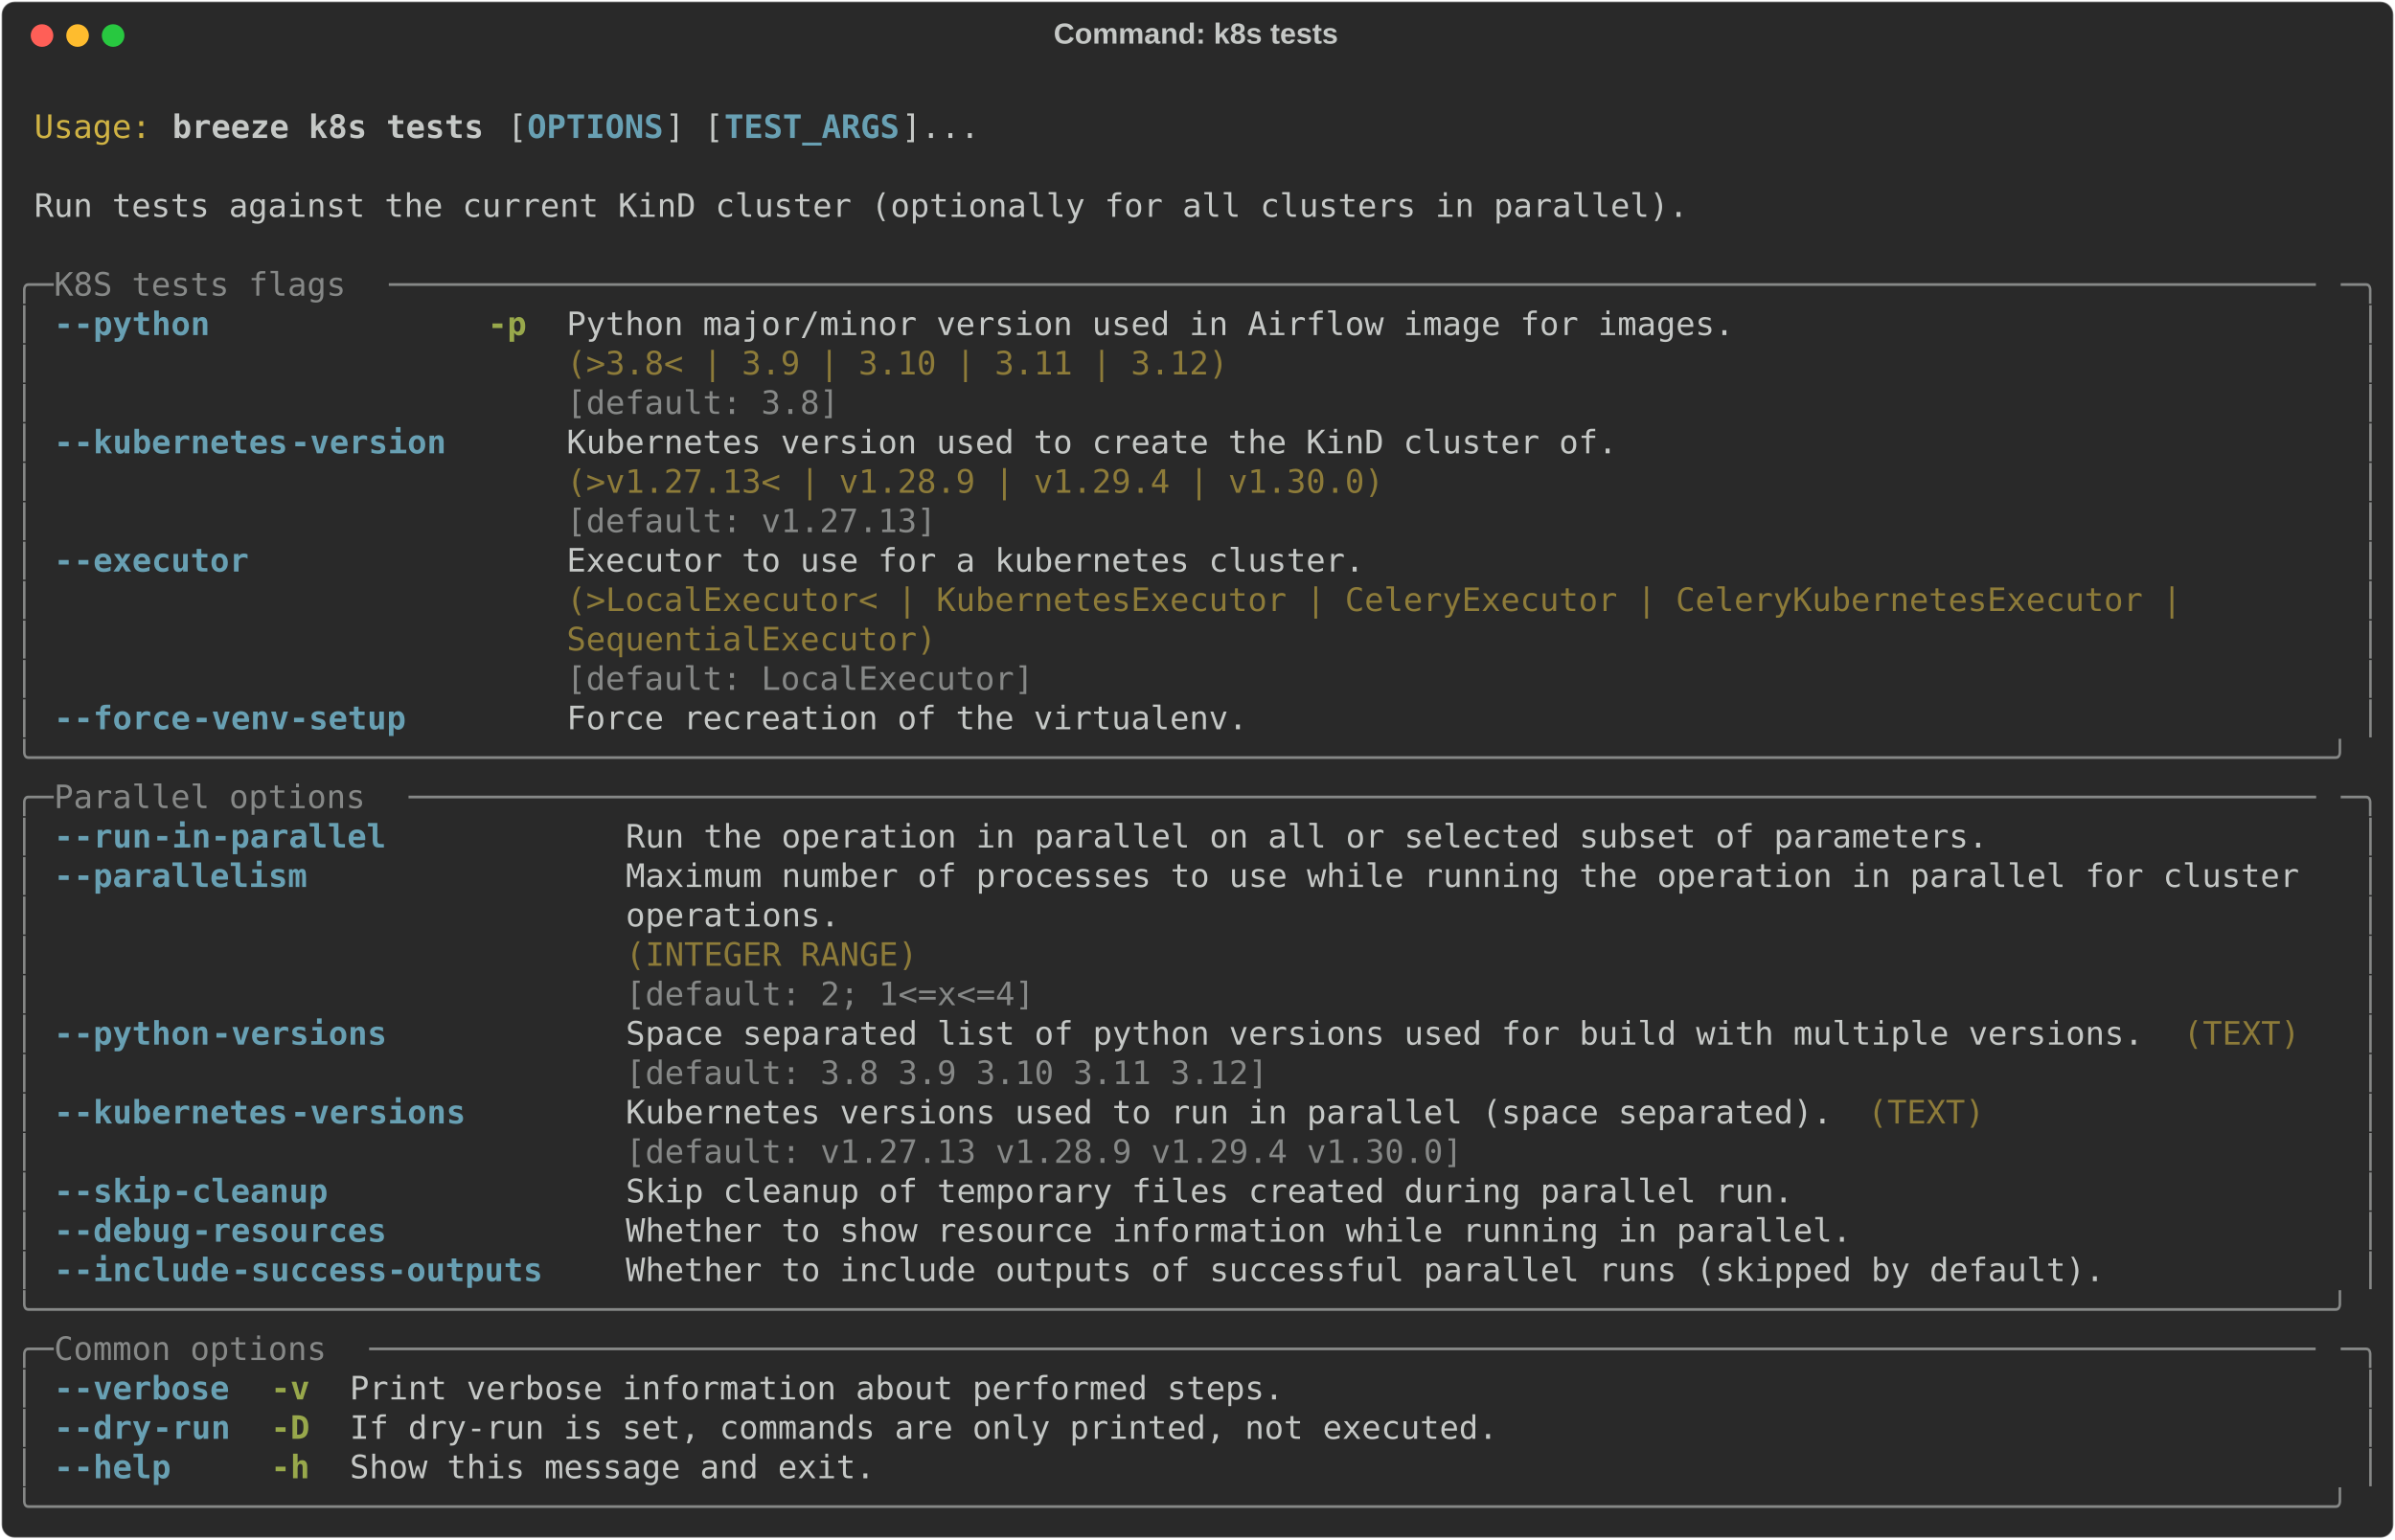
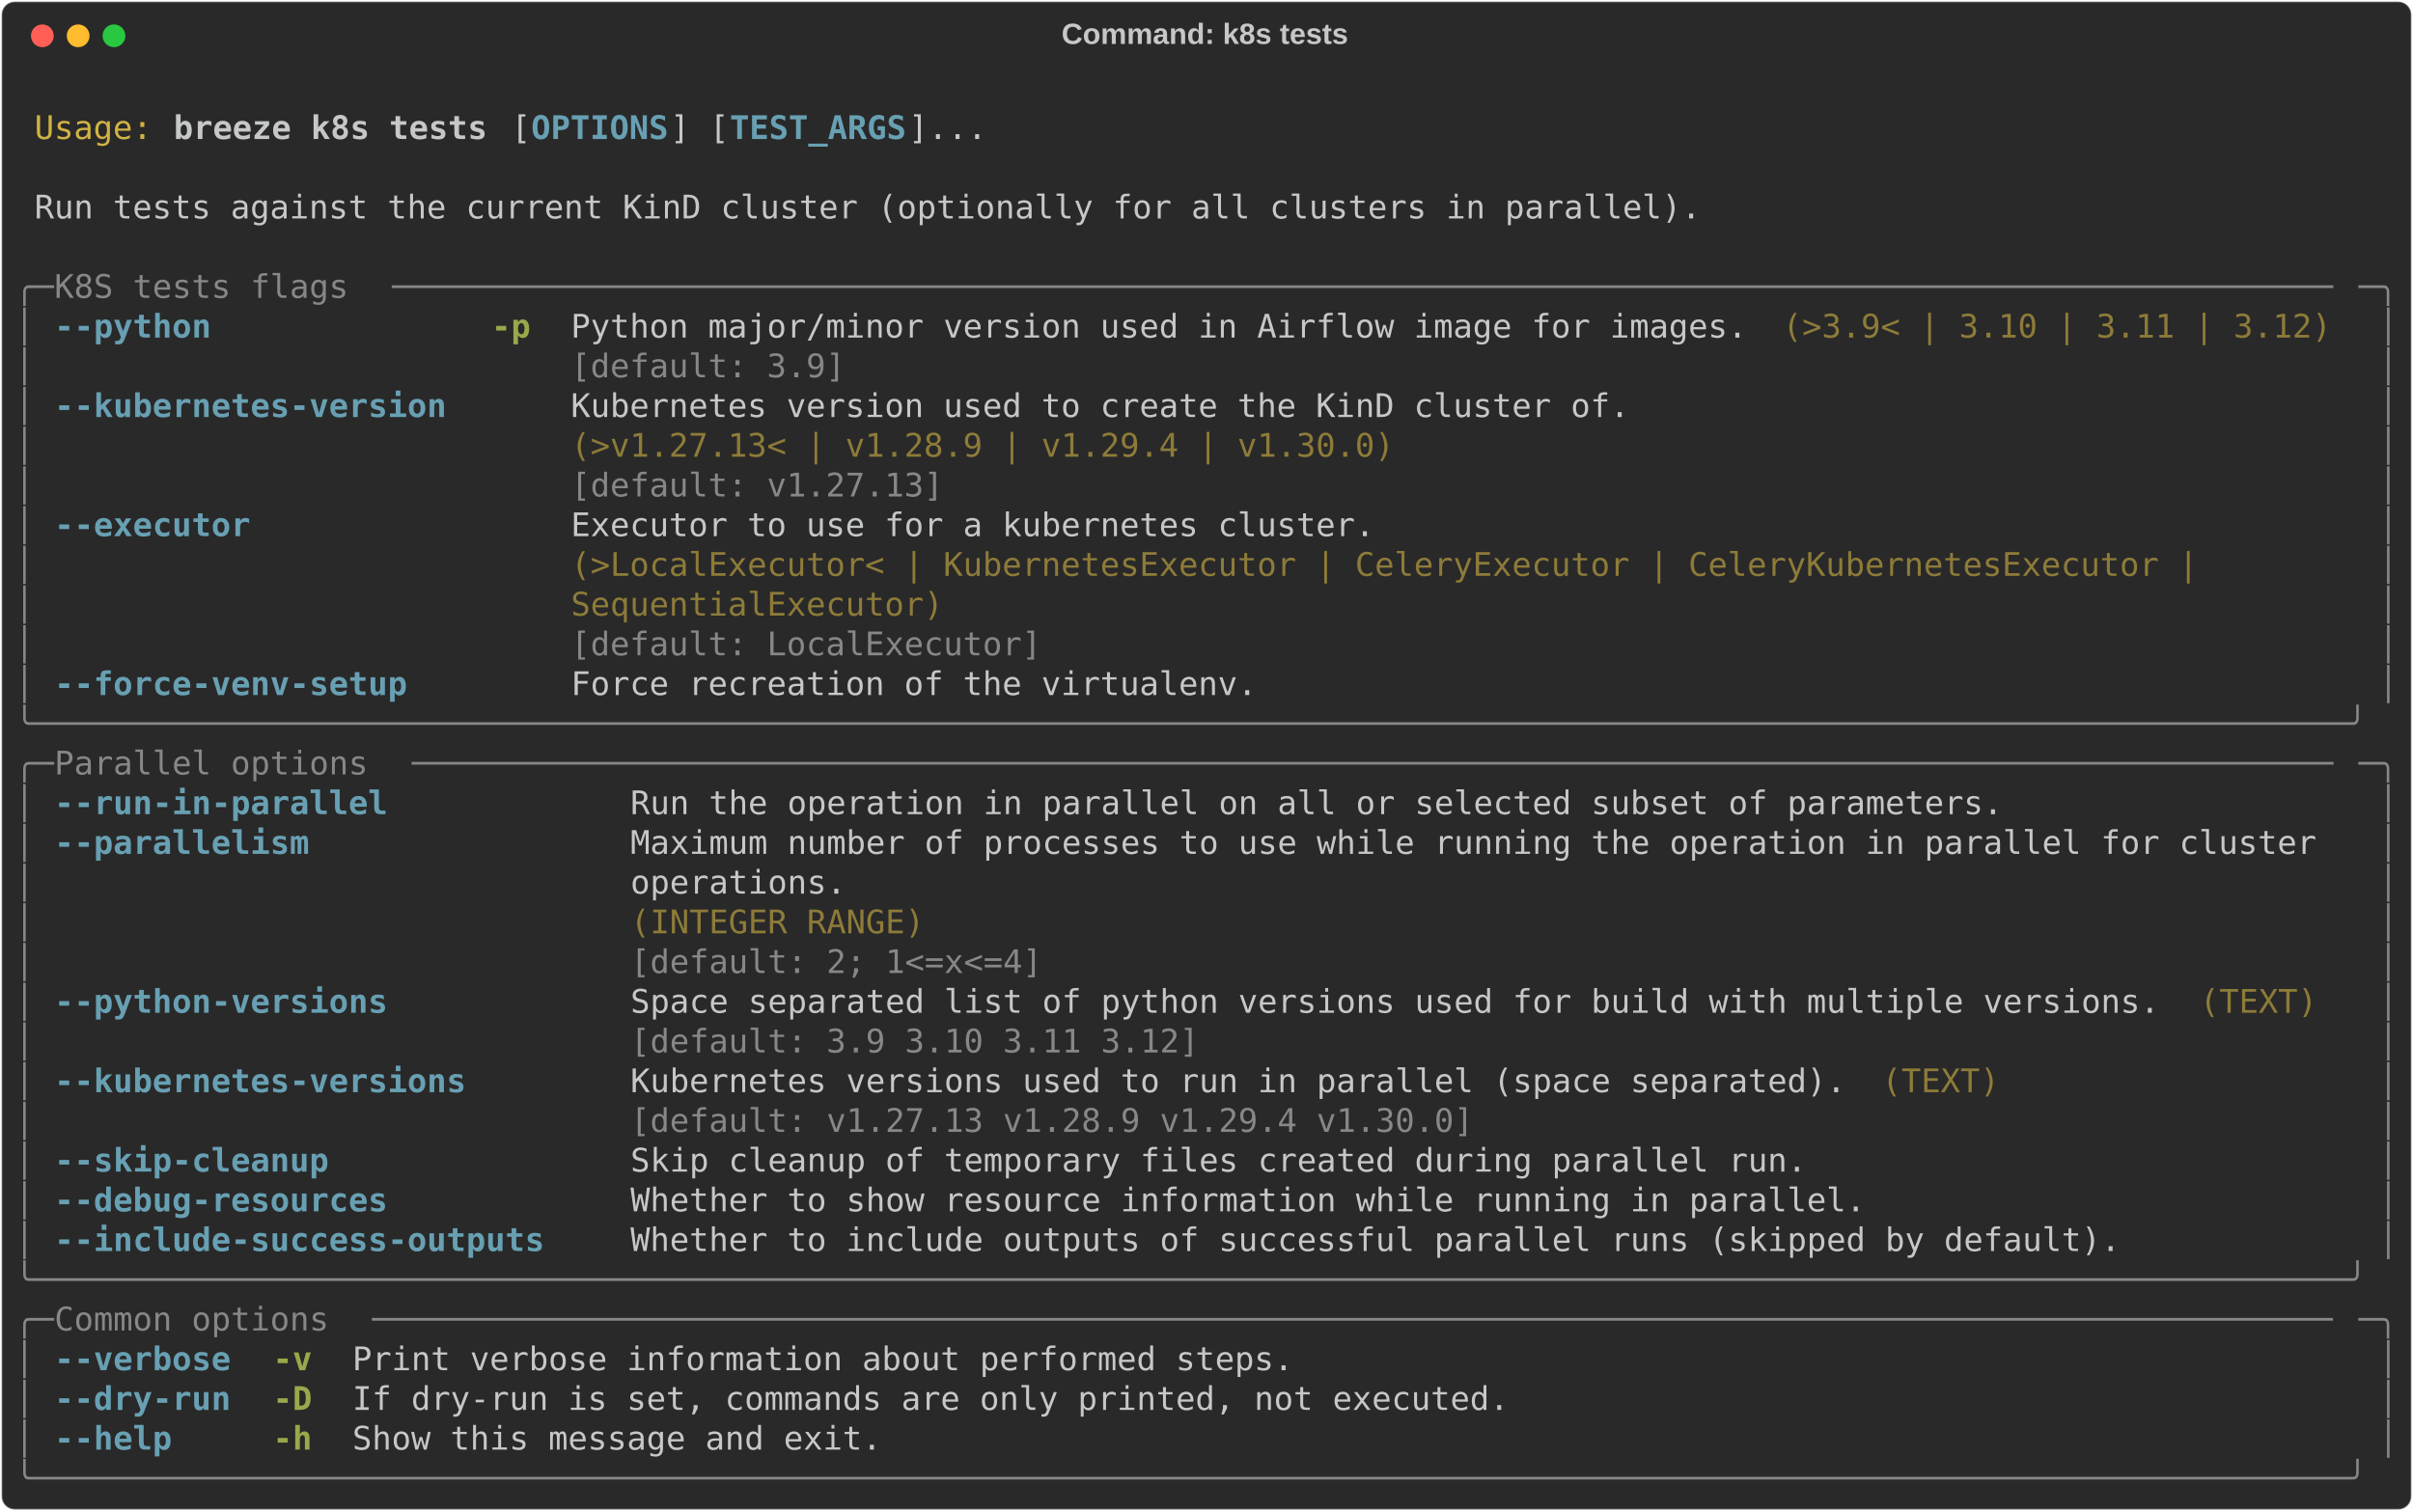
- <svg xmlns="http://www.w3.org/2000/svg" class="rich-terminal" viewBox="0 0 1482 952.8">
+ <svg xmlns="http://www.w3.org/2000/svg" class="rich-terminal" viewBox="0 0 1482 928.4">
  <style>

    @font-face {
        font-family: "Fira Code";
        src: local("FiraCode-Regular"),
                url("https://cdnjs.cloudflare.com/ajax/libs/firacode/6.2.0/woff2/FiraCode-Regular.woff2") format("woff2"),
                url("https://cdnjs.cloudflare.com/ajax/libs/firacode/6.2.0/woff/FiraCode-Regular.woff") format("woff");
        font-style: normal;
        font-weight: 400;
    }
    @font-face {
        font-family: "Fira Code";
        src: local("FiraCode-Bold"),
                url("https://cdnjs.cloudflare.com/ajax/libs/firacode/6.2.0/woff2/FiraCode-Bold.woff2") format("woff2"),
                url("https://cdnjs.cloudflare.com/ajax/libs/firacode/6.2.0/woff/FiraCode-Bold.woff") format("woff");
        font-style: bold;
        font-weight: 700;
    }

    .breeze-k8s-tests-matrix {
        font-family: Fira Code, monospace;
        font-size: 20px;
        line-height: 24.4px;
        font-variant-east-asian: full-width;
    }

    .breeze-k8s-tests-title {
        font-size: 18px;
        font-weight: bold;
        font-family: arial;
    }

    .breeze-k8s-tests-r1 { fill: #c5c8c6 }
.breeze-k8s-tests-r2 { fill: #d0b344 }
.breeze-k8s-tests-r3 { fill: #c5c8c6;font-weight: bold }
.breeze-k8s-tests-r4 { fill: #68a0b3;font-weight: bold }
.breeze-k8s-tests-r5 { fill: #868887 }
.breeze-k8s-tests-r6 { fill: #98a84b;font-weight: bold }
.breeze-k8s-tests-r7 { fill: #8d7b39 }
    </style>
  <defs>
    <clipPath id="breeze-k8s-tests-clip-terminal">
-       <rect x="0" y="0" width="1463.0" height="901.8" />
+       <rect x="0" y="0" width="1463.0" height="877.4" />
    </clipPath>
    <clipPath id="breeze-k8s-tests-line-0">
      <rect x="0" y="1.5" width="1464" height="24.65" />
    </clipPath>
    <clipPath id="breeze-k8s-tests-line-1">
      <rect x="0" y="25.9" width="1464" height="24.65" />
    </clipPath>
    <clipPath id="breeze-k8s-tests-line-2">
      <rect x="0" y="50.3" width="1464" height="24.65" />
    </clipPath>
    <clipPath id="breeze-k8s-tests-line-3">
      <rect x="0" y="74.7" width="1464" height="24.65" />
    </clipPath>
    <clipPath id="breeze-k8s-tests-line-4">
      <rect x="0" y="99.1" width="1464" height="24.65" />
    </clipPath>
    <clipPath id="breeze-k8s-tests-line-5">
      <rect x="0" y="123.5" width="1464" height="24.65" />
    </clipPath>
    <clipPath id="breeze-k8s-tests-line-6">
      <rect x="0" y="147.9" width="1464" height="24.65" />
    </clipPath>
    <clipPath id="breeze-k8s-tests-line-7">
      <rect x="0" y="172.3" width="1464" height="24.65" />
    </clipPath>
    <clipPath id="breeze-k8s-tests-line-8">
      <rect x="0" y="196.7" width="1464" height="24.65" />
    </clipPath>
    <clipPath id="breeze-k8s-tests-line-9">
      <rect x="0" y="221.1" width="1464" height="24.65" />
    </clipPath>
    <clipPath id="breeze-k8s-tests-line-10">
      <rect x="0" y="245.5" width="1464" height="24.65" />
    </clipPath>
    <clipPath id="breeze-k8s-tests-line-11">
      <rect x="0" y="269.9" width="1464" height="24.65" />
    </clipPath>
    <clipPath id="breeze-k8s-tests-line-12">
      <rect x="0" y="294.3" width="1464" height="24.65" />
    </clipPath>
    <clipPath id="breeze-k8s-tests-line-13">
      <rect x="0" y="318.7" width="1464" height="24.65" />
    </clipPath>
    <clipPath id="breeze-k8s-tests-line-14">
      <rect x="0" y="343.1" width="1464" height="24.65" />
    </clipPath>
    <clipPath id="breeze-k8s-tests-line-15">
      <rect x="0" y="367.5" width="1464" height="24.65" />
    </clipPath>
    <clipPath id="breeze-k8s-tests-line-16">
      <rect x="0" y="391.9" width="1464" height="24.65" />
    </clipPath>
    <clipPath id="breeze-k8s-tests-line-17">
      <rect x="0" y="416.3" width="1464" height="24.65" />
    </clipPath>
    <clipPath id="breeze-k8s-tests-line-18">
      <rect x="0" y="440.7" width="1464" height="24.65" />
    </clipPath>
    <clipPath id="breeze-k8s-tests-line-19">
      <rect x="0" y="465.1" width="1464" height="24.65" />
    </clipPath>
    <clipPath id="breeze-k8s-tests-line-20">
      <rect x="0" y="489.5" width="1464" height="24.65" />
    </clipPath>
    <clipPath id="breeze-k8s-tests-line-21">
      <rect x="0" y="513.9" width="1464" height="24.65" />
    </clipPath>
    <clipPath id="breeze-k8s-tests-line-22">
      <rect x="0" y="538.3" width="1464" height="24.65" />
    </clipPath>
    <clipPath id="breeze-k8s-tests-line-23">
      <rect x="0" y="562.7" width="1464" height="24.65" />
    </clipPath>
    <clipPath id="breeze-k8s-tests-line-24">
      <rect x="0" y="587.1" width="1464" height="24.65" />
    </clipPath>
    <clipPath id="breeze-k8s-tests-line-25">
      <rect x="0" y="611.5" width="1464" height="24.65" />
    </clipPath>
    <clipPath id="breeze-k8s-tests-line-26">
      <rect x="0" y="635.9" width="1464" height="24.65" />
    </clipPath>
    <clipPath id="breeze-k8s-tests-line-27">
      <rect x="0" y="660.3" width="1464" height="24.65" />
    </clipPath>
    <clipPath id="breeze-k8s-tests-line-28">
      <rect x="0" y="684.7" width="1464" height="24.65" />
    </clipPath>
    <clipPath id="breeze-k8s-tests-line-29">
      <rect x="0" y="709.1" width="1464" height="24.65" />
    </clipPath>
    <clipPath id="breeze-k8s-tests-line-30">
      <rect x="0" y="733.5" width="1464" height="24.65" />
    </clipPath>
    <clipPath id="breeze-k8s-tests-line-31">
      <rect x="0" y="757.9" width="1464" height="24.65" />
    </clipPath>
    <clipPath id="breeze-k8s-tests-line-32">
      <rect x="0" y="782.3" width="1464" height="24.65" />
    </clipPath>
    <clipPath id="breeze-k8s-tests-line-33">
      <rect x="0" y="806.7" width="1464" height="24.65" />
    </clipPath>
    <clipPath id="breeze-k8s-tests-line-34">
      <rect x="0" y="831.1" width="1464" height="24.65" />
    </clipPath>
-     <clipPath id="breeze-k8s-tests-line-35">
-       <rect x="0" y="855.5" width="1464" height="24.65" />
-     </clipPath>
  </defs>
-   <rect fill="#292929" stroke="rgba(255,255,255,0.35)" stroke-width="1" x="1" y="1" width="1480" height="950.8" rx="8" />
+   <rect fill="#292929" stroke="rgba(255,255,255,0.35)" stroke-width="1" x="1" y="1" width="1480" height="926.4" rx="8" />
  <text class="breeze-k8s-tests-title" fill="#c5c8c6" text-anchor="middle" x="740" y="27">Command: k8s tests</text>
  <g transform="translate(26,22)">
    <circle cx="0" cy="0" r="7" fill="#ff5f57" />
    <circle cx="22" cy="0" r="7" fill="#febc2e" />
    <circle cx="44" cy="0" r="7" fill="#28c840" />
  </g>
  <g transform="translate(9, 41)" clip-path="url(#breeze-k8s-tests-clip-terminal)">
    <g class="breeze-k8s-tests-matrix">
      <text class="breeze-k8s-tests-r1" x="1464" y="20" textLength="12.2" clip-path="url(#breeze-k8s-tests-line-0)">
</text>
      <text class="breeze-k8s-tests-r2" x="12.2" y="44.4" textLength="73.2" clip-path="url(#breeze-k8s-tests-line-1)">Usage:</text>
      <text class="breeze-k8s-tests-r3" x="97.6" y="44.4" textLength="195.2" clip-path="url(#breeze-k8s-tests-line-1)">breeze k8s tests</text>
      <text class="breeze-k8s-tests-r1" x="305" y="44.4" textLength="12.2" clip-path="url(#breeze-k8s-tests-line-1)">[</text>
      <text class="breeze-k8s-tests-r4" x="317.2" y="44.4" textLength="85.4" clip-path="url(#breeze-k8s-tests-line-1)">OPTIONS</text>
      <text class="breeze-k8s-tests-r1" x="402.6" y="44.4" textLength="36.6" clip-path="url(#breeze-k8s-tests-line-1)">] [</text>
      <text class="breeze-k8s-tests-r4" x="439.2" y="44.4" textLength="109.8" clip-path="url(#breeze-k8s-tests-line-1)">TEST_ARGS</text>
      <text class="breeze-k8s-tests-r1" x="549" y="44.4" textLength="48.8" clip-path="url(#breeze-k8s-tests-line-1)">]...</text>
      <text class="breeze-k8s-tests-r1" x="1464" y="44.4" textLength="12.2" clip-path="url(#breeze-k8s-tests-line-1)">
</text>
      <text class="breeze-k8s-tests-r1" x="1464" y="68.8" textLength="12.2" clip-path="url(#breeze-k8s-tests-line-2)">
</text>
      <text class="breeze-k8s-tests-r1" x="12.2" y="93.2" textLength="1037" clip-path="url(#breeze-k8s-tests-line-3)">Run tests against the current KinD cluster (optionally for all clusters in parallel).</text>
      <text class="breeze-k8s-tests-r1" x="1464" y="93.2" textLength="12.2" clip-path="url(#breeze-k8s-tests-line-3)">
</text>
      <text class="breeze-k8s-tests-r1" x="1464" y="117.6" textLength="12.2" clip-path="url(#breeze-k8s-tests-line-4)">
</text>
      <text class="breeze-k8s-tests-r5" x="0" y="142" textLength="24.4" clip-path="url(#breeze-k8s-tests-line-5)">╭─</text>
      <text class="breeze-k8s-tests-r5" x="24.4" y="142" textLength="207.4" clip-path="url(#breeze-k8s-tests-line-5)"> K8S tests flags </text>
      <text class="breeze-k8s-tests-r5" x="231.8" y="142" textLength="1207.8" clip-path="url(#breeze-k8s-tests-line-5)">───────────────────────────────────────────────────────────────────────────────────────────────────</text>
      <text class="breeze-k8s-tests-r5" x="1439.6" y="142" textLength="24.4" clip-path="url(#breeze-k8s-tests-line-5)">─╮</text>
      <text class="breeze-k8s-tests-r1" x="1464" y="142" textLength="12.2" clip-path="url(#breeze-k8s-tests-line-5)">
</text>
      <text class="breeze-k8s-tests-r5" x="0" y="166.4" textLength="12.2" clip-path="url(#breeze-k8s-tests-line-6)">│</text>
-       <text class="breeze-k8s-tests-r4" x="24.4" y="166.4" textLength="12.2" clip-path="url(#breeze-k8s-tests-line-6)">-</text>
-       <text class="breeze-k8s-tests-r4" x="36.6" y="166.4" textLength="85.4" clip-path="url(#breeze-k8s-tests-line-6)">-python</text>
+       <text class="breeze-k8s-tests-r4" x="24.4" y="166.4" textLength="97.6" clip-path="url(#breeze-k8s-tests-line-6)">--python</text>
      <text class="breeze-k8s-tests-r6" x="292.8" y="166.4" textLength="24.4" clip-path="url(#breeze-k8s-tests-line-6)">-p</text>
      <text class="breeze-k8s-tests-r1" x="341.6" y="166.4" textLength="732" clip-path="url(#breeze-k8s-tests-line-6)">Python major/minor version used in Airflow image for images.</text>
+       <text class="breeze-k8s-tests-r7" x="1085.8" y="166.4" textLength="341.6" clip-path="url(#breeze-k8s-tests-line-6)">(&gt;3.9&lt; | 3.10 | 3.11 | 3.12)</text>
      <text class="breeze-k8s-tests-r5" x="1451.8" y="166.4" textLength="12.2" clip-path="url(#breeze-k8s-tests-line-6)">│</text>
      <text class="breeze-k8s-tests-r1" x="1464" y="166.4" textLength="12.2" clip-path="url(#breeze-k8s-tests-line-6)">
</text>
      <text class="breeze-k8s-tests-r5" x="0" y="190.8" textLength="12.2" clip-path="url(#breeze-k8s-tests-line-7)">│</text>
-       <text class="breeze-k8s-tests-r7" x="341.6" y="190.8" textLength="732" clip-path="url(#breeze-k8s-tests-line-7)">(&gt;3.8&lt; | 3.9 | 3.10 | 3.11 | 3.12)                          </text>
+       <text class="breeze-k8s-tests-r5" x="341.6" y="190.8" textLength="732" clip-path="url(#breeze-k8s-tests-line-7)">[default: 3.9]                                              </text>
      <text class="breeze-k8s-tests-r5" x="1451.8" y="190.8" textLength="12.2" clip-path="url(#breeze-k8s-tests-line-7)">│</text>
      <text class="breeze-k8s-tests-r1" x="1464" y="190.8" textLength="12.2" clip-path="url(#breeze-k8s-tests-line-7)">
</text>
      <text class="breeze-k8s-tests-r5" x="0" y="215.2" textLength="12.2" clip-path="url(#breeze-k8s-tests-line-8)">│</text>
-       <text class="breeze-k8s-tests-r5" x="341.6" y="215.2" textLength="732" clip-path="url(#breeze-k8s-tests-line-8)">[default: 3.8]                                              </text>
+       <text class="breeze-k8s-tests-r4" x="24.4" y="215.2" textLength="244" clip-path="url(#breeze-k8s-tests-line-8)">--kubernetes-version</text>
+       <text class="breeze-k8s-tests-r1" x="341.6" y="215.2" textLength="658.8" clip-path="url(#breeze-k8s-tests-line-8)">Kubernetes version used to create the KinD cluster of.</text>
      <text class="breeze-k8s-tests-r5" x="1451.8" y="215.2" textLength="12.2" clip-path="url(#breeze-k8s-tests-line-8)">│</text>
      <text class="breeze-k8s-tests-r1" x="1464" y="215.2" textLength="12.2" clip-path="url(#breeze-k8s-tests-line-8)">
</text>
      <text class="breeze-k8s-tests-r5" x="0" y="239.6" textLength="12.2" clip-path="url(#breeze-k8s-tests-line-9)">│</text>
-       <text class="breeze-k8s-tests-r4" x="24.4" y="239.6" textLength="12.2" clip-path="url(#breeze-k8s-tests-line-9)">-</text>
-       <text class="breeze-k8s-tests-r4" x="36.6" y="239.6" textLength="134.2" clip-path="url(#breeze-k8s-tests-line-9)">-kubernetes</text>
-       <text class="breeze-k8s-tests-r4" x="170.8" y="239.6" textLength="97.6" clip-path="url(#breeze-k8s-tests-line-9)">-version</text>
-       <text class="breeze-k8s-tests-r1" x="341.6" y="239.6" textLength="658.8" clip-path="url(#breeze-k8s-tests-line-9)">Kubernetes version used to create the KinD cluster of.</text>
+       <text class="breeze-k8s-tests-r7" x="341.6" y="239.6" textLength="658.8" clip-path="url(#breeze-k8s-tests-line-9)">(&gt;v1.27.13&lt; | v1.28.9 | v1.29.4 | v1.30.0)            </text>
      <text class="breeze-k8s-tests-r5" x="1451.8" y="239.6" textLength="12.2" clip-path="url(#breeze-k8s-tests-line-9)">│</text>
      <text class="breeze-k8s-tests-r1" x="1464" y="239.6" textLength="12.2" clip-path="url(#breeze-k8s-tests-line-9)">
</text>
      <text class="breeze-k8s-tests-r5" x="0" y="264" textLength="12.2" clip-path="url(#breeze-k8s-tests-line-10)">│</text>
-       <text class="breeze-k8s-tests-r7" x="341.6" y="264" textLength="658.8" clip-path="url(#breeze-k8s-tests-line-10)">(&gt;v1.27.13&lt; | v1.28.9 | v1.29.4 | v1.30.0)            </text>
+       <text class="breeze-k8s-tests-r5" x="341.6" y="264" textLength="658.8" clip-path="url(#breeze-k8s-tests-line-10)">[default: v1.27.13]                                   </text>
      <text class="breeze-k8s-tests-r5" x="1451.8" y="264" textLength="12.2" clip-path="url(#breeze-k8s-tests-line-10)">│</text>
      <text class="breeze-k8s-tests-r1" x="1464" y="264" textLength="12.2" clip-path="url(#breeze-k8s-tests-line-10)">
</text>
      <text class="breeze-k8s-tests-r5" x="0" y="288.4" textLength="12.2" clip-path="url(#breeze-k8s-tests-line-11)">│</text>
-       <text class="breeze-k8s-tests-r5" x="341.6" y="288.4" textLength="658.8" clip-path="url(#breeze-k8s-tests-line-11)">[default: v1.27.13]                                   </text>
+       <text class="breeze-k8s-tests-r4" x="24.4" y="288.4" textLength="122" clip-path="url(#breeze-k8s-tests-line-11)">--executor</text>
+       <text class="breeze-k8s-tests-r1" x="341.6" y="288.4" textLength="1098" clip-path="url(#breeze-k8s-tests-line-11)">Executor to use for a kubernetes cluster.                                                 </text>
      <text class="breeze-k8s-tests-r5" x="1451.8" y="288.4" textLength="12.2" clip-path="url(#breeze-k8s-tests-line-11)">│</text>
      <text class="breeze-k8s-tests-r1" x="1464" y="288.4" textLength="12.2" clip-path="url(#breeze-k8s-tests-line-11)">
</text>
      <text class="breeze-k8s-tests-r5" x="0" y="312.8" textLength="12.2" clip-path="url(#breeze-k8s-tests-line-12)">│</text>
-       <text class="breeze-k8s-tests-r4" x="24.4" y="312.8" textLength="12.2" clip-path="url(#breeze-k8s-tests-line-12)">-</text>
-       <text class="breeze-k8s-tests-r4" x="36.6" y="312.8" textLength="109.8" clip-path="url(#breeze-k8s-tests-line-12)">-executor</text>
-       <text class="breeze-k8s-tests-r1" x="341.6" y="312.8" textLength="1098" clip-path="url(#breeze-k8s-tests-line-12)">Executor to use for a kubernetes cluster.                                                 </text>
+       <text class="breeze-k8s-tests-r7" x="341.6" y="312.8" textLength="1098" clip-path="url(#breeze-k8s-tests-line-12)">(&gt;LocalExecutor&lt; | KubernetesExecutor | CeleryExecutor | CeleryKubernetesExecutor |       </text>
      <text class="breeze-k8s-tests-r5" x="1451.8" y="312.8" textLength="12.2" clip-path="url(#breeze-k8s-tests-line-12)">│</text>
      <text class="breeze-k8s-tests-r1" x="1464" y="312.8" textLength="12.2" clip-path="url(#breeze-k8s-tests-line-12)">
</text>
      <text class="breeze-k8s-tests-r5" x="0" y="337.2" textLength="12.2" clip-path="url(#breeze-k8s-tests-line-13)">│</text>
-       <text class="breeze-k8s-tests-r7" x="341.6" y="337.2" textLength="1098" clip-path="url(#breeze-k8s-tests-line-13)">(&gt;LocalExecutor&lt; | KubernetesExecutor | CeleryExecutor | CeleryKubernetesExecutor |       </text>
+       <text class="breeze-k8s-tests-r7" x="341.6" y="337.2" textLength="1098" clip-path="url(#breeze-k8s-tests-line-13)">SequentialExecutor)                                                                       </text>
      <text class="breeze-k8s-tests-r5" x="1451.8" y="337.2" textLength="12.2" clip-path="url(#breeze-k8s-tests-line-13)">│</text>
      <text class="breeze-k8s-tests-r1" x="1464" y="337.2" textLength="12.2" clip-path="url(#breeze-k8s-tests-line-13)">
</text>
      <text class="breeze-k8s-tests-r5" x="0" y="361.6" textLength="12.2" clip-path="url(#breeze-k8s-tests-line-14)">│</text>
-       <text class="breeze-k8s-tests-r7" x="341.6" y="361.6" textLength="1098" clip-path="url(#breeze-k8s-tests-line-14)">SequentialExecutor)                                                                       </text>
+       <text class="breeze-k8s-tests-r5" x="341.6" y="361.6" textLength="1098" clip-path="url(#breeze-k8s-tests-line-14)">[default: LocalExecutor]                                                                  </text>
      <text class="breeze-k8s-tests-r5" x="1451.8" y="361.6" textLength="12.2" clip-path="url(#breeze-k8s-tests-line-14)">│</text>
      <text class="breeze-k8s-tests-r1" x="1464" y="361.6" textLength="12.2" clip-path="url(#breeze-k8s-tests-line-14)">
</text>
      <text class="breeze-k8s-tests-r5" x="0" y="386" textLength="12.2" clip-path="url(#breeze-k8s-tests-line-15)">│</text>
-       <text class="breeze-k8s-tests-r5" x="341.6" y="386" textLength="1098" clip-path="url(#breeze-k8s-tests-line-15)">[default: LocalExecutor]                                                                  </text>
+       <text class="breeze-k8s-tests-r4" x="24.4" y="386" textLength="219.6" clip-path="url(#breeze-k8s-tests-line-15)">--force-venv-setup</text>
+       <text class="breeze-k8s-tests-r1" x="341.6" y="386" textLength="427" clip-path="url(#breeze-k8s-tests-line-15)">Force recreation of the virtualenv.</text>
      <text class="breeze-k8s-tests-r5" x="1451.8" y="386" textLength="12.2" clip-path="url(#breeze-k8s-tests-line-15)">│</text>
      <text class="breeze-k8s-tests-r1" x="1464" y="386" textLength="12.2" clip-path="url(#breeze-k8s-tests-line-15)">
</text>
-       <text class="breeze-k8s-tests-r5" x="0" y="410.4" textLength="12.2" clip-path="url(#breeze-k8s-tests-line-16)">│</text>
-       <text class="breeze-k8s-tests-r4" x="24.4" y="410.4" textLength="12.2" clip-path="url(#breeze-k8s-tests-line-16)">-</text>
-       <text class="breeze-k8s-tests-r4" x="36.6" y="410.4" textLength="73.2" clip-path="url(#breeze-k8s-tests-line-16)">-force</text>
-       <text class="breeze-k8s-tests-r4" x="109.8" y="410.4" textLength="134.2" clip-path="url(#breeze-k8s-tests-line-16)">-venv-setup</text>
-       <text class="breeze-k8s-tests-r1" x="341.6" y="410.4" textLength="427" clip-path="url(#breeze-k8s-tests-line-16)">Force recreation of the virtualenv.</text>
-       <text class="breeze-k8s-tests-r5" x="1451.8" y="410.4" textLength="12.2" clip-path="url(#breeze-k8s-tests-line-16)">│</text>
+       <text class="breeze-k8s-tests-r5" x="0" y="410.4" textLength="1464" clip-path="url(#breeze-k8s-tests-line-16)">╰──────────────────────────────────────────────────────────────────────────────────────────────────────────────────────╯</text>
      <text class="breeze-k8s-tests-r1" x="1464" y="410.4" textLength="12.2" clip-path="url(#breeze-k8s-tests-line-16)">
</text>
-       <text class="breeze-k8s-tests-r5" x="0" y="434.8" textLength="1464" clip-path="url(#breeze-k8s-tests-line-17)">╰──────────────────────────────────────────────────────────────────────────────────────────────────────────────────────╯</text>
+       <text class="breeze-k8s-tests-r5" x="0" y="434.8" textLength="24.4" clip-path="url(#breeze-k8s-tests-line-17)">╭─</text>
+       <text class="breeze-k8s-tests-r5" x="24.4" y="434.8" textLength="219.6" clip-path="url(#breeze-k8s-tests-line-17)"> Parallel options </text>
+       <text class="breeze-k8s-tests-r5" x="244" y="434.8" textLength="1195.6" clip-path="url(#breeze-k8s-tests-line-17)">──────────────────────────────────────────────────────────────────────────────────────────────────</text>
+       <text class="breeze-k8s-tests-r5" x="1439.6" y="434.8" textLength="24.4" clip-path="url(#breeze-k8s-tests-line-17)">─╮</text>
      <text class="breeze-k8s-tests-r1" x="1464" y="434.8" textLength="12.2" clip-path="url(#breeze-k8s-tests-line-17)">
</text>
-       <text class="breeze-k8s-tests-r5" x="0" y="459.2" textLength="24.4" clip-path="url(#breeze-k8s-tests-line-18)">╭─</text>
-       <text class="breeze-k8s-tests-r5" x="24.4" y="459.2" textLength="219.6" clip-path="url(#breeze-k8s-tests-line-18)"> Parallel options </text>
-       <text class="breeze-k8s-tests-r5" x="244" y="459.2" textLength="1195.6" clip-path="url(#breeze-k8s-tests-line-18)">──────────────────────────────────────────────────────────────────────────────────────────────────</text>
-       <text class="breeze-k8s-tests-r5" x="1439.6" y="459.2" textLength="24.4" clip-path="url(#breeze-k8s-tests-line-18)">─╮</text>
+       <text class="breeze-k8s-tests-r5" x="0" y="459.2" textLength="12.2" clip-path="url(#breeze-k8s-tests-line-18)">│</text>
+       <text class="breeze-k8s-tests-r4" x="24.4" y="459.2" textLength="207.4" clip-path="url(#breeze-k8s-tests-line-18)">--run-in-parallel</text>
+       <text class="breeze-k8s-tests-r1" x="378.2" y="459.2" textLength="854" clip-path="url(#breeze-k8s-tests-line-18)">Run the operation in parallel on all or selected subset of parameters.</text>
+       <text class="breeze-k8s-tests-r5" x="1451.8" y="459.2" textLength="12.2" clip-path="url(#breeze-k8s-tests-line-18)">│</text>
      <text class="breeze-k8s-tests-r1" x="1464" y="459.2" textLength="12.2" clip-path="url(#breeze-k8s-tests-line-18)">
</text>
      <text class="breeze-k8s-tests-r5" x="0" y="483.6" textLength="12.2" clip-path="url(#breeze-k8s-tests-line-19)">│</text>
-       <text class="breeze-k8s-tests-r4" x="24.4" y="483.6" textLength="12.2" clip-path="url(#breeze-k8s-tests-line-19)">-</text>
-       <text class="breeze-k8s-tests-r4" x="36.6" y="483.6" textLength="48.8" clip-path="url(#breeze-k8s-tests-line-19)">-run</text>
-       <text class="breeze-k8s-tests-r4" x="85.4" y="483.6" textLength="146.4" clip-path="url(#breeze-k8s-tests-line-19)">-in-parallel</text>
-       <text class="breeze-k8s-tests-r1" x="378.2" y="483.6" textLength="854" clip-path="url(#breeze-k8s-tests-line-19)">Run the operation in parallel on all or selected subset of parameters.</text>
+       <text class="breeze-k8s-tests-r4" x="24.4" y="483.6" textLength="158.6" clip-path="url(#breeze-k8s-tests-line-19)">--parallelism</text>
+       <text class="breeze-k8s-tests-r1" x="378.2" y="483.6" textLength="1061.4" clip-path="url(#breeze-k8s-tests-line-19)">Maximum number of processes to use while running the operation in parallel for cluster </text>
      <text class="breeze-k8s-tests-r5" x="1451.8" y="483.6" textLength="12.2" clip-path="url(#breeze-k8s-tests-line-19)">│</text>
      <text class="breeze-k8s-tests-r1" x="1464" y="483.6" textLength="12.2" clip-path="url(#breeze-k8s-tests-line-19)">
</text>
      <text class="breeze-k8s-tests-r5" x="0" y="508" textLength="12.2" clip-path="url(#breeze-k8s-tests-line-20)">│</text>
-       <text class="breeze-k8s-tests-r4" x="24.4" y="508" textLength="12.2" clip-path="url(#breeze-k8s-tests-line-20)">-</text>
-       <text class="breeze-k8s-tests-r4" x="36.6" y="508" textLength="146.4" clip-path="url(#breeze-k8s-tests-line-20)">-parallelism</text>
-       <text class="breeze-k8s-tests-r1" x="378.2" y="508" textLength="1061.4" clip-path="url(#breeze-k8s-tests-line-20)">Maximum number of processes to use while running the operation in parallel for cluster </text>
+       <text class="breeze-k8s-tests-r1" x="378.2" y="508" textLength="1061.4" clip-path="url(#breeze-k8s-tests-line-20)">operations.                                                                            </text>
      <text class="breeze-k8s-tests-r5" x="1451.8" y="508" textLength="12.2" clip-path="url(#breeze-k8s-tests-line-20)">│</text>
      <text class="breeze-k8s-tests-r1" x="1464" y="508" textLength="12.2" clip-path="url(#breeze-k8s-tests-line-20)">
</text>
      <text class="breeze-k8s-tests-r5" x="0" y="532.4" textLength="12.2" clip-path="url(#breeze-k8s-tests-line-21)">│</text>
-       <text class="breeze-k8s-tests-r1" x="378.2" y="532.4" textLength="1061.4" clip-path="url(#breeze-k8s-tests-line-21)">operations.                                                                            </text>
+       <text class="breeze-k8s-tests-r7" x="378.2" y="532.4" textLength="1061.4" clip-path="url(#breeze-k8s-tests-line-21)">(INTEGER RANGE)                                                                        </text>
      <text class="breeze-k8s-tests-r5" x="1451.8" y="532.4" textLength="12.2" clip-path="url(#breeze-k8s-tests-line-21)">│</text>
      <text class="breeze-k8s-tests-r1" x="1464" y="532.4" textLength="12.2" clip-path="url(#breeze-k8s-tests-line-21)">
</text>
      <text class="breeze-k8s-tests-r5" x="0" y="556.8" textLength="12.2" clip-path="url(#breeze-k8s-tests-line-22)">│</text>
-       <text class="breeze-k8s-tests-r7" x="378.2" y="556.8" textLength="1061.4" clip-path="url(#breeze-k8s-tests-line-22)">(INTEGER RANGE)                                                                        </text>
+       <text class="breeze-k8s-tests-r5" x="378.2" y="556.8" textLength="1061.4" clip-path="url(#breeze-k8s-tests-line-22)">[default: 2; 1&lt;=x&lt;=4]                                                                  </text>
      <text class="breeze-k8s-tests-r5" x="1451.8" y="556.8" textLength="12.2" clip-path="url(#breeze-k8s-tests-line-22)">│</text>
      <text class="breeze-k8s-tests-r1" x="1464" y="556.8" textLength="12.2" clip-path="url(#breeze-k8s-tests-line-22)">
</text>
      <text class="breeze-k8s-tests-r5" x="0" y="581.2" textLength="12.2" clip-path="url(#breeze-k8s-tests-line-23)">│</text>
-       <text class="breeze-k8s-tests-r5" x="378.2" y="581.2" textLength="1061.4" clip-path="url(#breeze-k8s-tests-line-23)">[default: 2; 1&lt;=x&lt;=4]                                                                  </text>
+       <text class="breeze-k8s-tests-r4" x="24.4" y="581.2" textLength="207.4" clip-path="url(#breeze-k8s-tests-line-23)">--python-versions</text>
+       <text class="breeze-k8s-tests-r1" x="378.2" y="581.2" textLength="951.6" clip-path="url(#breeze-k8s-tests-line-23)">Space separated list of python versions used for build with multiple versions.</text>
+       <text class="breeze-k8s-tests-r7" x="1342" y="581.2" textLength="73.2" clip-path="url(#breeze-k8s-tests-line-23)">(TEXT)</text>
      <text class="breeze-k8s-tests-r5" x="1451.8" y="581.2" textLength="12.2" clip-path="url(#breeze-k8s-tests-line-23)">│</text>
      <text class="breeze-k8s-tests-r1" x="1464" y="581.2" textLength="12.2" clip-path="url(#breeze-k8s-tests-line-23)">
</text>
      <text class="breeze-k8s-tests-r5" x="0" y="605.6" textLength="12.2" clip-path="url(#breeze-k8s-tests-line-24)">│</text>
-       <text class="breeze-k8s-tests-r4" x="24.4" y="605.6" textLength="12.2" clip-path="url(#breeze-k8s-tests-line-24)">-</text>
-       <text class="breeze-k8s-tests-r4" x="36.6" y="605.6" textLength="85.4" clip-path="url(#breeze-k8s-tests-line-24)">-python</text>
-       <text class="breeze-k8s-tests-r4" x="122" y="605.6" textLength="109.8" clip-path="url(#breeze-k8s-tests-line-24)">-versions</text>
-       <text class="breeze-k8s-tests-r1" x="378.2" y="605.6" textLength="951.6" clip-path="url(#breeze-k8s-tests-line-24)">Space separated list of python versions used for build with multiple versions.</text>
-       <text class="breeze-k8s-tests-r7" x="1342" y="605.6" textLength="73.2" clip-path="url(#breeze-k8s-tests-line-24)">(TEXT)</text>
+       <text class="breeze-k8s-tests-r5" x="378.2" y="605.6" textLength="951.6" clip-path="url(#breeze-k8s-tests-line-24)">[default: 3.9 3.10 3.11 3.12]                                                 </text>
      <text class="breeze-k8s-tests-r5" x="1451.8" y="605.6" textLength="12.2" clip-path="url(#breeze-k8s-tests-line-24)">│</text>
      <text class="breeze-k8s-tests-r1" x="1464" y="605.6" textLength="12.2" clip-path="url(#breeze-k8s-tests-line-24)">
</text>
      <text class="breeze-k8s-tests-r5" x="0" y="630" textLength="12.2" clip-path="url(#breeze-k8s-tests-line-25)">│</text>
-       <text class="breeze-k8s-tests-r5" x="378.2" y="630" textLength="951.6" clip-path="url(#breeze-k8s-tests-line-25)">[default: 3.8 3.9 3.10 3.11 3.12]                                             </text>
+       <text class="breeze-k8s-tests-r4" x="24.4" y="630" textLength="256.2" clip-path="url(#breeze-k8s-tests-line-25)">--kubernetes-versions</text>
+       <text class="breeze-k8s-tests-r1" x="378.2" y="630" textLength="756.4" clip-path="url(#breeze-k8s-tests-line-25)">Kubernetes versions used to run in parallel (space separated).</text>
+       <text class="breeze-k8s-tests-r7" x="1146.8" y="630" textLength="73.2" clip-path="url(#breeze-k8s-tests-line-25)">(TEXT)</text>
      <text class="breeze-k8s-tests-r5" x="1451.8" y="630" textLength="12.2" clip-path="url(#breeze-k8s-tests-line-25)">│</text>
      <text class="breeze-k8s-tests-r1" x="1464" y="630" textLength="12.2" clip-path="url(#breeze-k8s-tests-line-25)">
</text>
      <text class="breeze-k8s-tests-r5" x="0" y="654.4" textLength="12.2" clip-path="url(#breeze-k8s-tests-line-26)">│</text>
-       <text class="breeze-k8s-tests-r4" x="24.4" y="654.4" textLength="12.2" clip-path="url(#breeze-k8s-tests-line-26)">-</text>
-       <text class="breeze-k8s-tests-r4" x="36.6" y="654.4" textLength="134.2" clip-path="url(#breeze-k8s-tests-line-26)">-kubernetes</text>
-       <text class="breeze-k8s-tests-r4" x="170.8" y="654.4" textLength="109.8" clip-path="url(#breeze-k8s-tests-line-26)">-versions</text>
-       <text class="breeze-k8s-tests-r1" x="378.2" y="654.4" textLength="756.4" clip-path="url(#breeze-k8s-tests-line-26)">Kubernetes versions used to run in parallel (space separated).</text>
-       <text class="breeze-k8s-tests-r7" x="1146.8" y="654.4" textLength="73.2" clip-path="url(#breeze-k8s-tests-line-26)">(TEXT)</text>
+       <text class="breeze-k8s-tests-r5" x="378.2" y="654.4" textLength="756.4" clip-path="url(#breeze-k8s-tests-line-26)">[default: v1.27.13 v1.28.9 v1.29.4 v1.30.0]                   </text>
      <text class="breeze-k8s-tests-r5" x="1451.8" y="654.4" textLength="12.2" clip-path="url(#breeze-k8s-tests-line-26)">│</text>
      <text class="breeze-k8s-tests-r1" x="1464" y="654.4" textLength="12.2" clip-path="url(#breeze-k8s-tests-line-26)">
</text>
      <text class="breeze-k8s-tests-r5" x="0" y="678.8" textLength="12.2" clip-path="url(#breeze-k8s-tests-line-27)">│</text>
-       <text class="breeze-k8s-tests-r5" x="378.2" y="678.8" textLength="756.4" clip-path="url(#breeze-k8s-tests-line-27)">[default: v1.27.13 v1.28.9 v1.29.4 v1.30.0]                   </text>
+       <text class="breeze-k8s-tests-r4" x="24.4" y="678.8" textLength="170.8" clip-path="url(#breeze-k8s-tests-line-27)">--skip-cleanup</text>
+       <text class="breeze-k8s-tests-r1" x="378.2" y="678.8" textLength="732" clip-path="url(#breeze-k8s-tests-line-27)">Skip cleanup of temporary files created during parallel run.</text>
      <text class="breeze-k8s-tests-r5" x="1451.8" y="678.8" textLength="12.2" clip-path="url(#breeze-k8s-tests-line-27)">│</text>
      <text class="breeze-k8s-tests-r1" x="1464" y="678.8" textLength="12.2" clip-path="url(#breeze-k8s-tests-line-27)">
</text>
      <text class="breeze-k8s-tests-r5" x="0" y="703.2" textLength="12.2" clip-path="url(#breeze-k8s-tests-line-28)">│</text>
-       <text class="breeze-k8s-tests-r4" x="24.4" y="703.2" textLength="12.2" clip-path="url(#breeze-k8s-tests-line-28)">-</text>
-       <text class="breeze-k8s-tests-r4" x="36.6" y="703.2" textLength="61" clip-path="url(#breeze-k8s-tests-line-28)">-skip</text>
-       <text class="breeze-k8s-tests-r4" x="97.6" y="703.2" textLength="97.6" clip-path="url(#breeze-k8s-tests-line-28)">-cleanup</text>
-       <text class="breeze-k8s-tests-r1" x="378.2" y="703.2" textLength="732" clip-path="url(#breeze-k8s-tests-line-28)">Skip cleanup of temporary files created during parallel run.</text>
+       <text class="breeze-k8s-tests-r4" x="24.4" y="703.2" textLength="207.4" clip-path="url(#breeze-k8s-tests-line-28)">--debug-resources</text>
+       <text class="breeze-k8s-tests-r1" x="378.2" y="703.2" textLength="768.6" clip-path="url(#breeze-k8s-tests-line-28)">Whether to show resource information while running in parallel.</text>
      <text class="breeze-k8s-tests-r5" x="1451.8" y="703.2" textLength="12.2" clip-path="url(#breeze-k8s-tests-line-28)">│</text>
      <text class="breeze-k8s-tests-r1" x="1464" y="703.2" textLength="12.2" clip-path="url(#breeze-k8s-tests-line-28)">
</text>
      <text class="breeze-k8s-tests-r5" x="0" y="727.6" textLength="12.2" clip-path="url(#breeze-k8s-tests-line-29)">│</text>
-       <text class="breeze-k8s-tests-r4" x="24.4" y="727.6" textLength="12.2" clip-path="url(#breeze-k8s-tests-line-29)">-</text>
-       <text class="breeze-k8s-tests-r4" x="36.6" y="727.6" textLength="73.2" clip-path="url(#breeze-k8s-tests-line-29)">-debug</text>
-       <text class="breeze-k8s-tests-r4" x="109.8" y="727.6" textLength="122" clip-path="url(#breeze-k8s-tests-line-29)">-resources</text>
-       <text class="breeze-k8s-tests-r1" x="378.2" y="727.6" textLength="768.6" clip-path="url(#breeze-k8s-tests-line-29)">Whether to show resource information while running in parallel.</text>
+       <text class="breeze-k8s-tests-r4" x="24.4" y="727.6" textLength="305" clip-path="url(#breeze-k8s-tests-line-29)">--include-success-outputs</text>
+       <text class="breeze-k8s-tests-r1" x="378.2" y="727.6" textLength="927.2" clip-path="url(#breeze-k8s-tests-line-29)">Whether to include outputs of successful parallel runs (skipped by default).</text>
      <text class="breeze-k8s-tests-r5" x="1451.8" y="727.6" textLength="12.2" clip-path="url(#breeze-k8s-tests-line-29)">│</text>
      <text class="breeze-k8s-tests-r1" x="1464" y="727.6" textLength="12.2" clip-path="url(#breeze-k8s-tests-line-29)">
</text>
-       <text class="breeze-k8s-tests-r5" x="0" y="752" textLength="12.2" clip-path="url(#breeze-k8s-tests-line-30)">│</text>
-       <text class="breeze-k8s-tests-r4" x="24.4" y="752" textLength="12.2" clip-path="url(#breeze-k8s-tests-line-30)">-</text>
-       <text class="breeze-k8s-tests-r4" x="36.6" y="752" textLength="97.6" clip-path="url(#breeze-k8s-tests-line-30)">-include</text>
-       <text class="breeze-k8s-tests-r4" x="134.2" y="752" textLength="195.2" clip-path="url(#breeze-k8s-tests-line-30)">-success-outputs</text>
-       <text class="breeze-k8s-tests-r1" x="378.2" y="752" textLength="927.2" clip-path="url(#breeze-k8s-tests-line-30)">Whether to include outputs of successful parallel runs (skipped by default).</text>
-       <text class="breeze-k8s-tests-r5" x="1451.8" y="752" textLength="12.2" clip-path="url(#breeze-k8s-tests-line-30)">│</text>
+       <text class="breeze-k8s-tests-r5" x="0" y="752" textLength="1464" clip-path="url(#breeze-k8s-tests-line-30)">╰──────────────────────────────────────────────────────────────────────────────────────────────────────────────────────╯</text>
      <text class="breeze-k8s-tests-r1" x="1464" y="752" textLength="12.2" clip-path="url(#breeze-k8s-tests-line-30)">
</text>
-       <text class="breeze-k8s-tests-r5" x="0" y="776.4" textLength="1464" clip-path="url(#breeze-k8s-tests-line-31)">╰──────────────────────────────────────────────────────────────────────────────────────────────────────────────────────╯</text>
+       <text class="breeze-k8s-tests-r5" x="0" y="776.4" textLength="24.4" clip-path="url(#breeze-k8s-tests-line-31)">╭─</text>
+       <text class="breeze-k8s-tests-r5" x="24.4" y="776.4" textLength="195.2" clip-path="url(#breeze-k8s-tests-line-31)"> Common options </text>
+       <text class="breeze-k8s-tests-r5" x="219.6" y="776.4" textLength="1220" clip-path="url(#breeze-k8s-tests-line-31)">────────────────────────────────────────────────────────────────────────────────────────────────────</text>
+       <text class="breeze-k8s-tests-r5" x="1439.6" y="776.4" textLength="24.4" clip-path="url(#breeze-k8s-tests-line-31)">─╮</text>
      <text class="breeze-k8s-tests-r1" x="1464" y="776.4" textLength="12.2" clip-path="url(#breeze-k8s-tests-line-31)">
</text>
-       <text class="breeze-k8s-tests-r5" x="0" y="800.8" textLength="24.4" clip-path="url(#breeze-k8s-tests-line-32)">╭─</text>
-       <text class="breeze-k8s-tests-r5" x="24.4" y="800.8" textLength="195.2" clip-path="url(#breeze-k8s-tests-line-32)"> Common options </text>
-       <text class="breeze-k8s-tests-r5" x="219.6" y="800.8" textLength="1220" clip-path="url(#breeze-k8s-tests-line-32)">────────────────────────────────────────────────────────────────────────────────────────────────────</text>
-       <text class="breeze-k8s-tests-r5" x="1439.6" y="800.8" textLength="24.4" clip-path="url(#breeze-k8s-tests-line-32)">─╮</text>
+       <text class="breeze-k8s-tests-r5" x="0" y="800.8" textLength="12.2" clip-path="url(#breeze-k8s-tests-line-32)">│</text>
+       <text class="breeze-k8s-tests-r4" x="24.4" y="800.8" textLength="109.8" clip-path="url(#breeze-k8s-tests-line-32)">--verbose</text>
+       <text class="breeze-k8s-tests-r6" x="158.6" y="800.8" textLength="24.4" clip-path="url(#breeze-k8s-tests-line-32)">-v</text>
+       <text class="breeze-k8s-tests-r1" x="207.4" y="800.8" textLength="585.6" clip-path="url(#breeze-k8s-tests-line-32)">Print verbose information about performed steps.</text>
+       <text class="breeze-k8s-tests-r5" x="1451.8" y="800.8" textLength="12.2" clip-path="url(#breeze-k8s-tests-line-32)">│</text>
      <text class="breeze-k8s-tests-r1" x="1464" y="800.8" textLength="12.2" clip-path="url(#breeze-k8s-tests-line-32)">
</text>
      <text class="breeze-k8s-tests-r5" x="0" y="825.2" textLength="12.2" clip-path="url(#breeze-k8s-tests-line-33)">│</text>
-       <text class="breeze-k8s-tests-r4" x="24.4" y="825.2" textLength="12.2" clip-path="url(#breeze-k8s-tests-line-33)">-</text>
-       <text class="breeze-k8s-tests-r4" x="36.6" y="825.2" textLength="97.6" clip-path="url(#breeze-k8s-tests-line-33)">-verbose</text>
-       <text class="breeze-k8s-tests-r6" x="158.6" y="825.2" textLength="24.4" clip-path="url(#breeze-k8s-tests-line-33)">-v</text>
-       <text class="breeze-k8s-tests-r1" x="207.4" y="825.2" textLength="585.6" clip-path="url(#breeze-k8s-tests-line-33)">Print verbose information about performed steps.</text>
+       <text class="breeze-k8s-tests-r4" x="24.4" y="825.2" textLength="109.8" clip-path="url(#breeze-k8s-tests-line-33)">--dry-run</text>
+       <text class="breeze-k8s-tests-r6" x="158.6" y="825.2" textLength="24.4" clip-path="url(#breeze-k8s-tests-line-33)">-D</text>
+       <text class="breeze-k8s-tests-r1" x="207.4" y="825.2" textLength="719.8" clip-path="url(#breeze-k8s-tests-line-33)">If dry-run is set, commands are only printed, not executed.</text>
      <text class="breeze-k8s-tests-r5" x="1451.8" y="825.2" textLength="12.2" clip-path="url(#breeze-k8s-tests-line-33)">│</text>
      <text class="breeze-k8s-tests-r1" x="1464" y="825.2" textLength="12.2" clip-path="url(#breeze-k8s-tests-line-33)">
</text>
      <text class="breeze-k8s-tests-r5" x="0" y="849.6" textLength="12.2" clip-path="url(#breeze-k8s-tests-line-34)">│</text>
-       <text class="breeze-k8s-tests-r4" x="24.4" y="849.6" textLength="12.2" clip-path="url(#breeze-k8s-tests-line-34)">-</text>
-       <text class="breeze-k8s-tests-r4" x="36.6" y="849.6" textLength="48.8" clip-path="url(#breeze-k8s-tests-line-34)">-dry</text>
-       <text class="breeze-k8s-tests-r4" x="85.4" y="849.6" textLength="48.8" clip-path="url(#breeze-k8s-tests-line-34)">-run</text>
-       <text class="breeze-k8s-tests-r6" x="158.6" y="849.6" textLength="24.4" clip-path="url(#breeze-k8s-tests-line-34)">-D</text>
-       <text class="breeze-k8s-tests-r1" x="207.4" y="849.6" textLength="719.8" clip-path="url(#breeze-k8s-tests-line-34)">If dry-run is set, commands are only printed, not executed.</text>
+       <text class="breeze-k8s-tests-r4" x="24.4" y="849.6" textLength="73.2" clip-path="url(#breeze-k8s-tests-line-34)">--help</text>
+       <text class="breeze-k8s-tests-r6" x="158.6" y="849.6" textLength="24.4" clip-path="url(#breeze-k8s-tests-line-34)">-h</text>
+       <text class="breeze-k8s-tests-r1" x="207.4" y="849.6" textLength="329.4" clip-path="url(#breeze-k8s-tests-line-34)">Show this message and exit.</text>
      <text class="breeze-k8s-tests-r5" x="1451.8" y="849.6" textLength="12.2" clip-path="url(#breeze-k8s-tests-line-34)">│</text>
      <text class="breeze-k8s-tests-r1" x="1464" y="849.6" textLength="12.2" clip-path="url(#breeze-k8s-tests-line-34)">
</text>
-       <text class="breeze-k8s-tests-r5" x="0" y="874" textLength="12.2" clip-path="url(#breeze-k8s-tests-line-35)">│</text>
-       <text class="breeze-k8s-tests-r4" x="24.4" y="874" textLength="12.2" clip-path="url(#breeze-k8s-tests-line-35)">-</text>
-       <text class="breeze-k8s-tests-r4" x="36.6" y="874" textLength="61" clip-path="url(#breeze-k8s-tests-line-35)">-help</text>
-       <text class="breeze-k8s-tests-r6" x="158.6" y="874" textLength="24.4" clip-path="url(#breeze-k8s-tests-line-35)">-h</text>
-       <text class="breeze-k8s-tests-r1" x="207.4" y="874" textLength="329.4" clip-path="url(#breeze-k8s-tests-line-35)">Show this message and exit.</text>
-       <text class="breeze-k8s-tests-r5" x="1451.8" y="874" textLength="12.2" clip-path="url(#breeze-k8s-tests-line-35)">│</text>
+       <text class="breeze-k8s-tests-r5" x="0" y="874" textLength="1464" clip-path="url(#breeze-k8s-tests-line-35)">╰──────────────────────────────────────────────────────────────────────────────────────────────────────────────────────╯</text>
      <text class="breeze-k8s-tests-r1" x="1464" y="874" textLength="12.2" clip-path="url(#breeze-k8s-tests-line-35)">
- </text>
-       <text class="breeze-k8s-tests-r5" x="0" y="898.4" textLength="1464" clip-path="url(#breeze-k8s-tests-line-36)">╰──────────────────────────────────────────────────────────────────────────────────────────────────────────────────────╯</text>
-       <text class="breeze-k8s-tests-r1" x="1464" y="898.4" textLength="12.2" clip-path="url(#breeze-k8s-tests-line-36)">
</text>
    </g>
  </g>
</svg>
